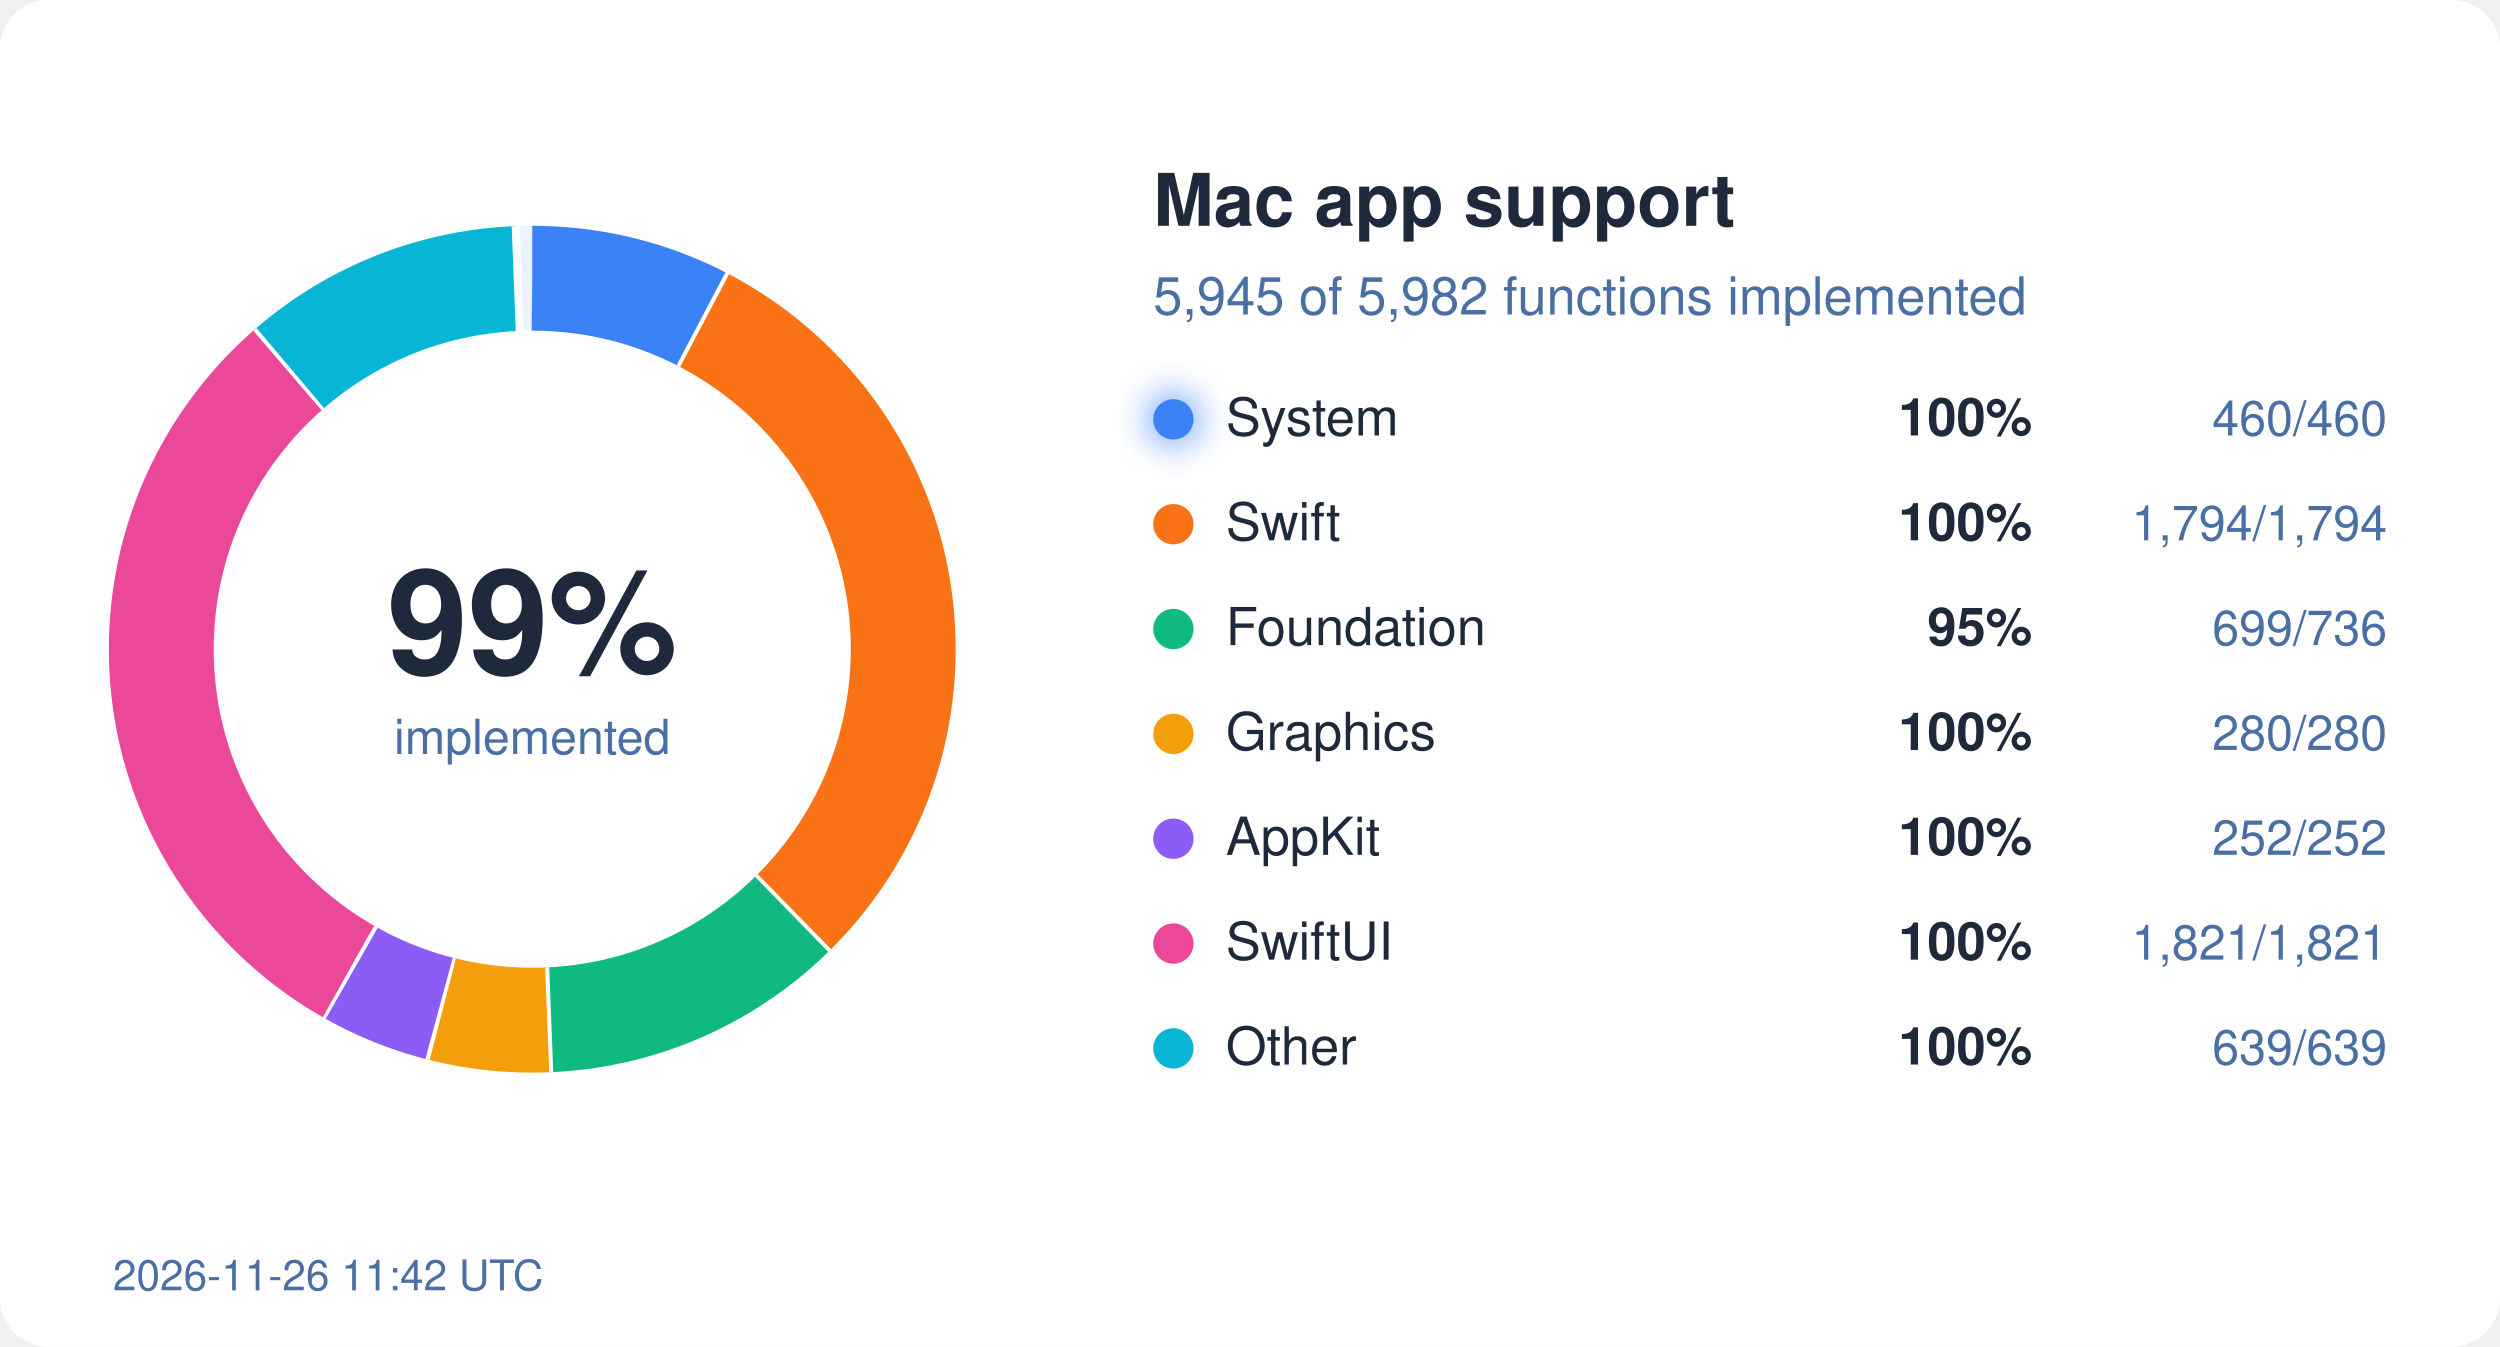
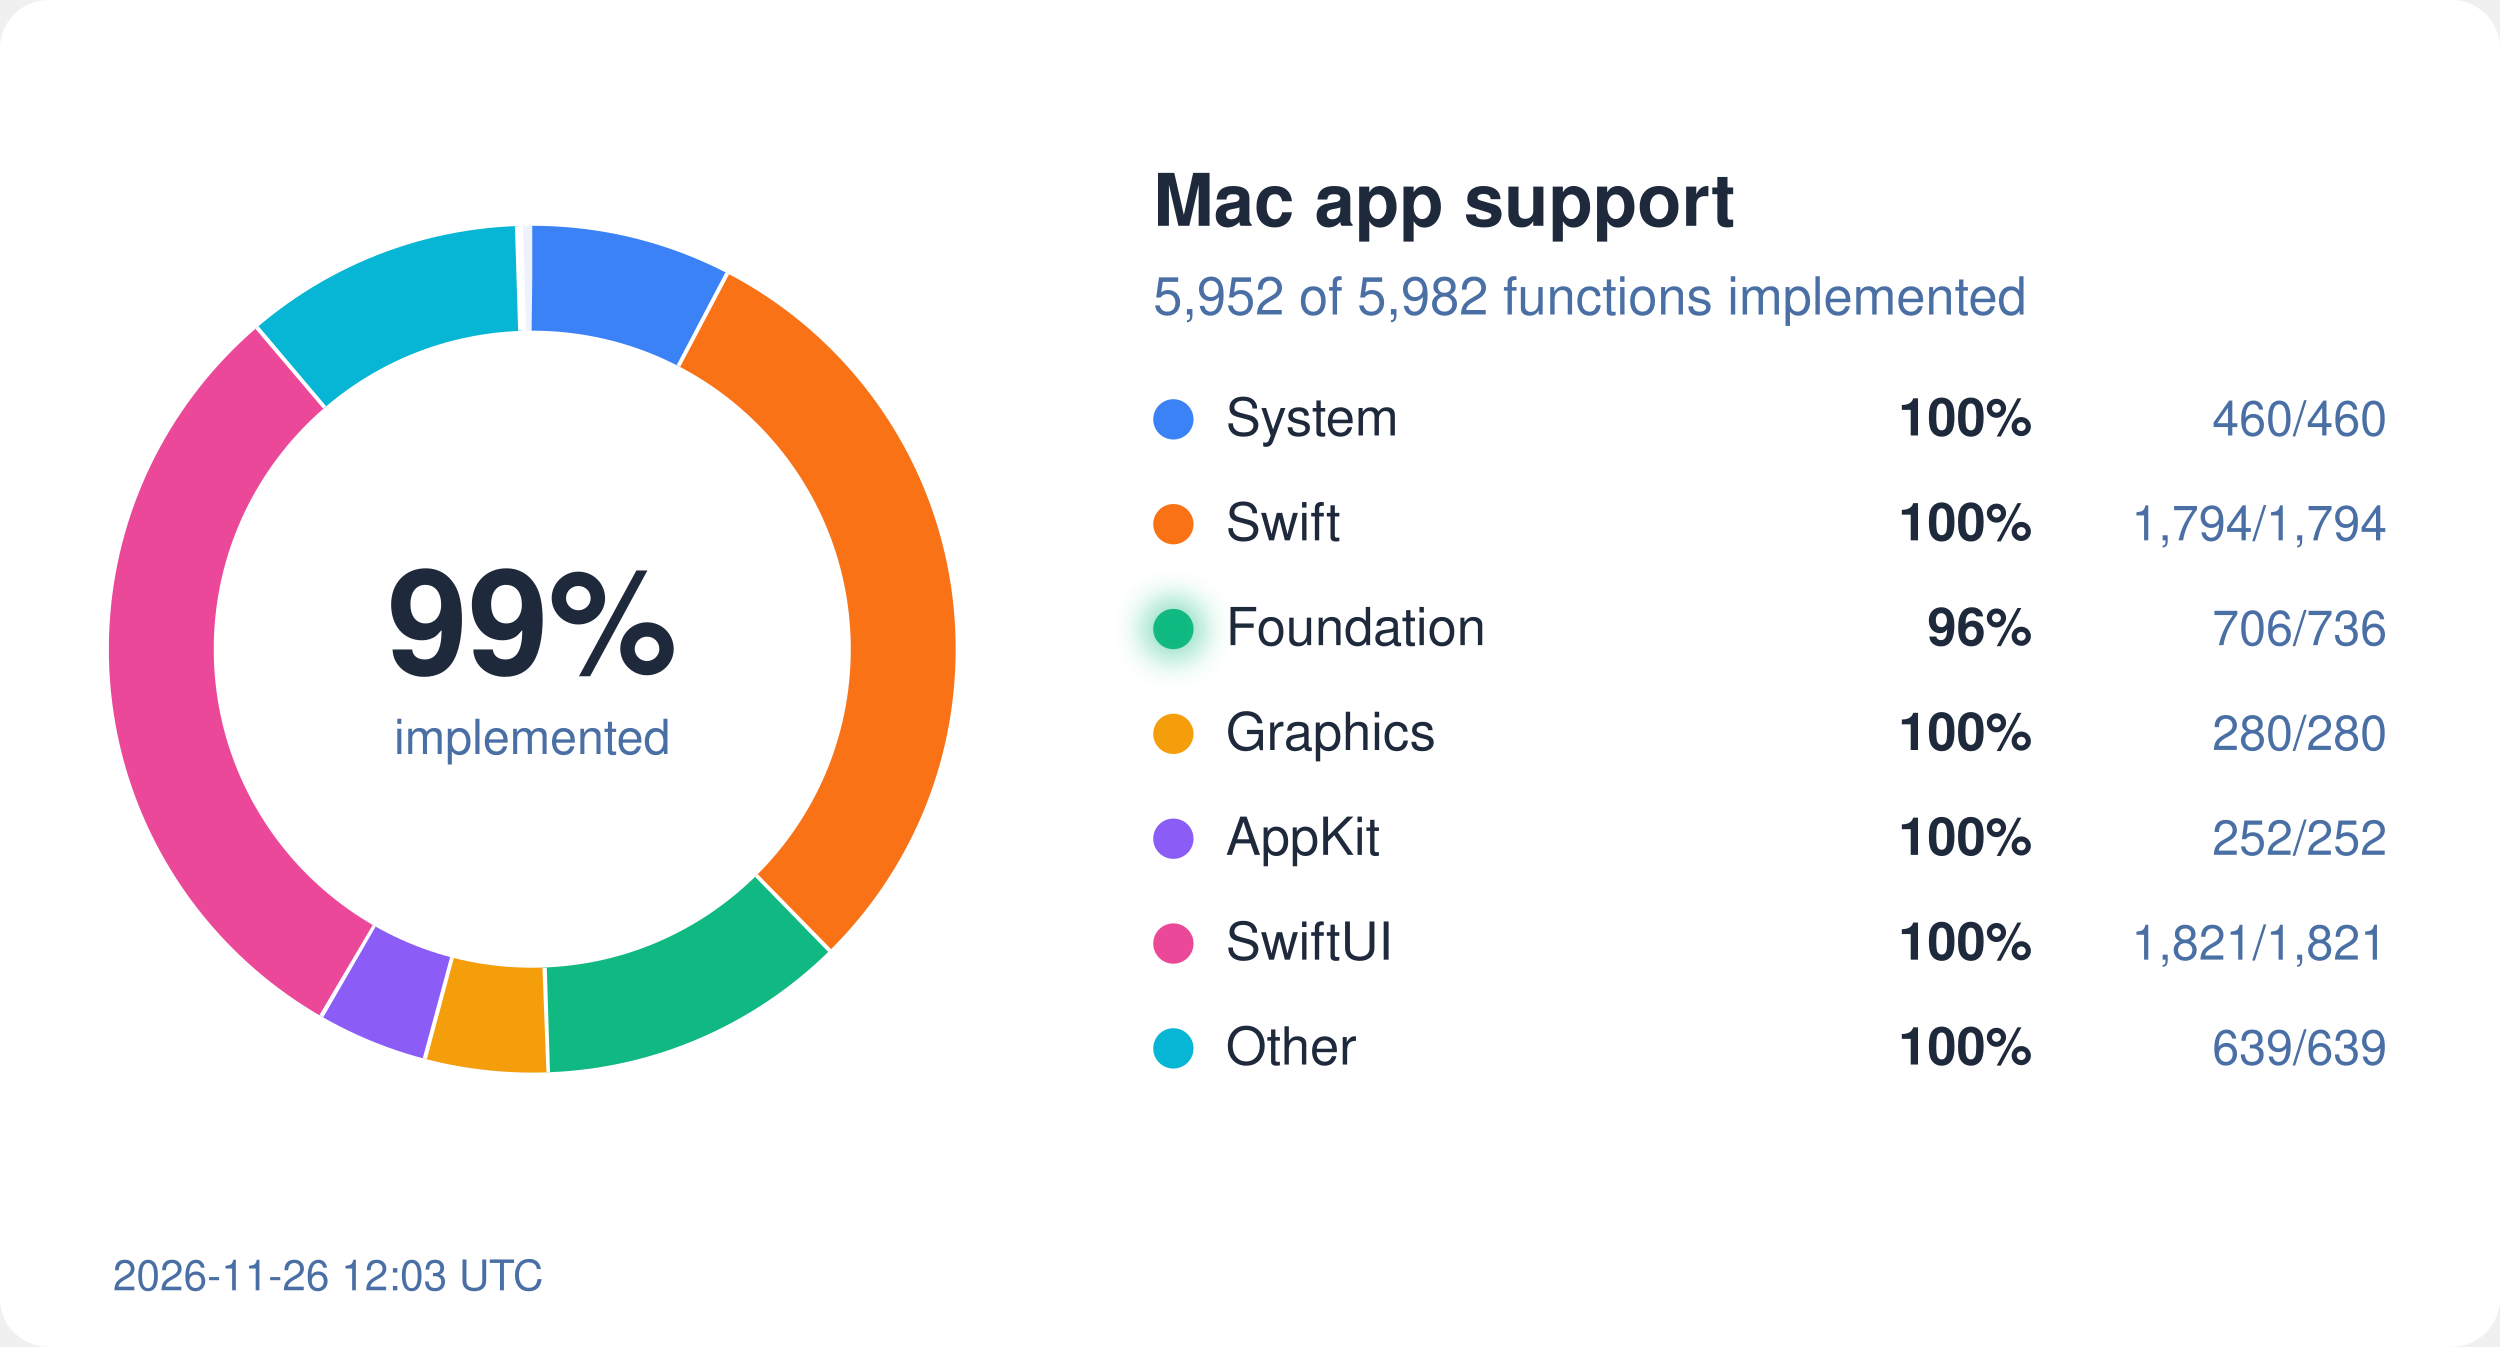
<svg xmlns="http://www.w3.org/2000/svg" width="620" height="334" viewBox="0 0 620 334">
  <style>
  text { font-family: system-ui, -apple-system, "Segoe UI", Helvetica, Arial, sans-serif; }
  .bg { fill: #ffffff; } .ink { fill: #1e293b; } .mute { fill: #4a6fa5; }
  .track { stroke: #eef2ff; } .gap { stroke: #ffffff; }
  .s-System { stroke: #3b82f6; } .f-System { fill: #3b82f6; }
  .s-Swift { stroke: #f97316; } .f-Swift { fill: #f97316; }
  .s-Foundation { stroke: #10b981; } .f-Foundation { fill: #10b981; }
  .s-Graphics { stroke: #f59e0b; } .f-Graphics { fill: #f59e0b; }
  .s-AppKit { stroke: #8b5cf6; } .f-AppKit { fill: #8b5cf6; }
  .s-SwiftUI { stroke: #ec4899; } .f-SwiftUI { fill: #ec4899; }
  .s-Other { stroke: #06b6d4; } .f-Other { fill: #06b6d4; }
  @media (prefers-color-scheme: dark) {
    .bg { fill: #0d1117; } .ink { fill: #e6edf3; } .mute { fill: #8fb4e3; }
    .track { stroke: #12263f; } .gap { stroke: #0d1117; }
    .s-System { stroke: #60a5fa; } .f-System { fill: #60a5fa; }
    .s-Swift { stroke: #fb923c; } .f-Swift { fill: #fb923c; }
    .s-Foundation { stroke: #34d399; } .f-Foundation { fill: #34d399; }
    .s-Graphics { stroke: #fbbf24; } .f-Graphics { fill: #fbbf24; }
    .s-AppKit { stroke: #a78bfa; } .f-AppKit { fill: #a78bfa; }
    .s-SwiftUI { stroke: #f472b6; } .f-SwiftUI { fill: #f472b6; }
    .s-Other { stroke: #22d3ee; } .f-Other { fill: #22d3ee; }
  }
</style>
  <defs>
    <filter id="glow" x="-50%" y="-50%" width="200%" height="200%">
      <feGaussianBlur stdDeviation="4" />
    </filter>
  </defs>
  <rect width="620" height="334" rx="12" class="bg" />
  <circle cx="132" cy="161" r="92" fill="none" class="track" stroke-width="26" />
  <circle cx="132" cy="161" r="92" fill="none" class="s-System" stroke-width="26" stroke-dasharray="44.45 578.05" stroke-dashoffset="-0.00" transform="rotate(-90 132 161)" />
  <line x1="168.7" y1="91.0" x2="180.8" y2="68.0" class="gap" stroke-width="2" />
  <circle cx="132" cy="161" r="92" fill="none" class="s-Swift" stroke-width="26" stroke-dasharray="173.36 578.05" stroke-dashoffset="-44.45" transform="rotate(-90 132 161)" />
  <line x1="187.2" y1="217.5" x2="205.4" y2="236.1" class="gap" stroke-width="2" />
-   <circle cx="132" cy="161" r="92" fill="none" class="s-Foundation" stroke-width="26" stroke-dasharray="67.55 578.05" stroke-dashoffset="-217.81" transform="rotate(-90 132 161)" />
-   <line x1="135.2" y1="239.9" x2="136.2" y2="265.9" class="gap" stroke-width="2" />
-   <circle cx="132" cy="161" r="92" fill="none" class="s-Graphics" stroke-width="26" stroke-dasharray="27.06 578.05" stroke-dashoffset="-285.35" transform="rotate(-90 132 161)" />
-   <line x1="112.1" y1="237.5" x2="105.6" y2="262.6" class="gap" stroke-width="2" />
-   <circle cx="132" cy="161" r="92" fill="none" class="s-AppKit" stroke-width="26" stroke-dasharray="24.35 578.05" stroke-dashoffset="-312.41" transform="rotate(-90 132 161)" />
-   <line x1="92.8" y1="229.6" x2="79.9" y2="252.2" class="gap" stroke-width="2" />
-   <circle cx="132" cy="161" r="92" fill="none" class="s-SwiftUI" stroke-width="26" stroke-dasharray="175.97 578.05" stroke-dashoffset="-336.76" transform="rotate(-90 132 161)" />
-   <line x1="80.5" y1="101.1" x2="63.6" y2="81.4" class="gap" stroke-width="2" />
-   <circle cx="132" cy="161" r="92" fill="none" class="s-Other" stroke-width="26" stroke-dasharray="61.75 578.05" stroke-dashoffset="-512.73" transform="rotate(-90 132 161)" />
-   <line x1="128.9" y1="82.1" x2="127.9" y2="56.1" class="gap" stroke-width="2" />
+   <circle cx="132" cy="161" r="92" fill="none" class="s-Foundation" stroke-width="26" stroke-dasharray="68.22 578.05" stroke-dashoffset="-217.81" transform="rotate(-90 132 161)" />
+   <line x1="134.6" y1="240.0" x2="135.4" y2="265.9" class="gap" stroke-width="2" />
+   <circle cx="132" cy="161" r="92" fill="none" class="s-Graphics" stroke-width="26" stroke-dasharray="27.06 578.05" stroke-dashoffset="-286.03" transform="rotate(-90 132 161)" />
+   <line x1="111.6" y1="237.3" x2="104.9" y2="262.4" class="gap" stroke-width="2" />
+   <circle cx="132" cy="161" r="92" fill="none" class="s-AppKit" stroke-width="26" stroke-dasharray="24.35 578.05" stroke-dashoffset="-313.09" transform="rotate(-90 132 161)" />
+   <line x1="92.3" y1="229.3" x2="79.3" y2="251.8" class="gap" stroke-width="2" />
+   <circle cx="132" cy="161" r="92" fill="none" class="s-SwiftUI" stroke-width="26" stroke-dasharray="175.97 578.05" stroke-dashoffset="-337.44" transform="rotate(-90 132 161)" />
+   <line x1="80.9" y1="100.7" x2="64.1" y2="80.9" class="gap" stroke-width="2" />
+   <circle cx="132" cy="161" r="92" fill="none" class="s-Other" stroke-width="26" stroke-dasharray="61.75 578.05" stroke-dashoffset="-513.41" transform="rotate(-90 132 161)" />
+   <line x1="129.5" y1="82.0" x2="128.7" y2="56.1" class="gap" stroke-width="2" />
  <text x="132" y="167" text-anchor="middle" class="ink" font-size="36" font-weight="700">99%</text>
  <text x="132" y="187" text-anchor="middle" class="mute" font-size="12">implemented</text>
  <text x="286" y="56" class="ink" font-size="18" font-weight="600">Mac app support</text>
-   <text x="286" y="78" class="mute" font-size="13">5,945 of 5,982 functions implemented</text>
+   <text x="286" y="78" class="mute" font-size="13">5,952 of 5,982 functions implemented</text>
  <circle cx="291" cy="104" r="5" class="f-System" />
  <text x="304" y="108" class="ink" font-size="13">System</text>
-   <circle cx="291" cy="104" r="7" class="f-System" filter="url(#glow)" opacity="0.6" />
  <text x="504" y="108" class="ink" font-size="13" font-weight="600" text-anchor="end">100%</text>
  <text x="592" y="108" class="mute" font-size="12" text-anchor="end">460/460</text>
  <circle cx="291" cy="130" r="5" class="f-Swift" />
  <text x="304" y="134" class="ink" font-size="13">Swift</text>
  <text x="504" y="134" class="ink" font-size="13" font-weight="600" text-anchor="end">100%</text>
  <text x="592" y="134" class="mute" font-size="12" text-anchor="end">1,794/1,794</text>
  <circle cx="291" cy="156" r="5" class="f-Foundation" />
  <text x="304" y="160" class="ink" font-size="13">Foundation</text>
-   <text x="504" y="160" class="ink" font-size="13" font-weight="600" text-anchor="end">95%</text>
-   <text x="592" y="160" class="mute" font-size="12" text-anchor="end">699/736</text>
+   <circle cx="291" cy="156" r="7" class="f-Foundation" filter="url(#glow)" opacity="0.6" />
+   <text x="504" y="160" class="ink" font-size="13" font-weight="600" text-anchor="end">96%</text>
+   <text x="592" y="160" class="mute" font-size="12" text-anchor="end">706/736</text>
  <circle cx="291" cy="182" r="5" class="f-Graphics" />
  <text x="304" y="186" class="ink" font-size="13">Graphics</text>
  <text x="504" y="186" class="ink" font-size="13" font-weight="600" text-anchor="end">100%</text>
  <text x="592" y="186" class="mute" font-size="12" text-anchor="end">280/280</text>
  <circle cx="291" cy="208" r="5" class="f-AppKit" />
  <text x="304" y="212" class="ink" font-size="13">AppKit</text>
  <text x="504" y="212" class="ink" font-size="13" font-weight="600" text-anchor="end">100%</text>
  <text x="592" y="212" class="mute" font-size="12" text-anchor="end">252/252</text>
  <circle cx="291" cy="234" r="5" class="f-SwiftUI" />
  <text x="304" y="238" class="ink" font-size="13">SwiftUI</text>
  <text x="504" y="238" class="ink" font-size="13" font-weight="600" text-anchor="end">100%</text>
  <text x="592" y="238" class="mute" font-size="12" text-anchor="end">1,821/1,821</text>
  <circle cx="291" cy="260" r="5" class="f-Other" />
  <text x="304" y="264" class="ink" font-size="13">Other</text>
  <text x="504" y="264" class="ink" font-size="13" font-weight="600" text-anchor="end">100%</text>
  <text x="592" y="264" class="mute" font-size="12" text-anchor="end">639/639</text>
-   <text x="28" y="320" class="mute" font-size="10.5">2026-11-26 11:42 UTC</text>
+   <text x="28" y="320" class="mute" font-size="10.5">2026-11-26 12:03 UTC</text>
</svg>
